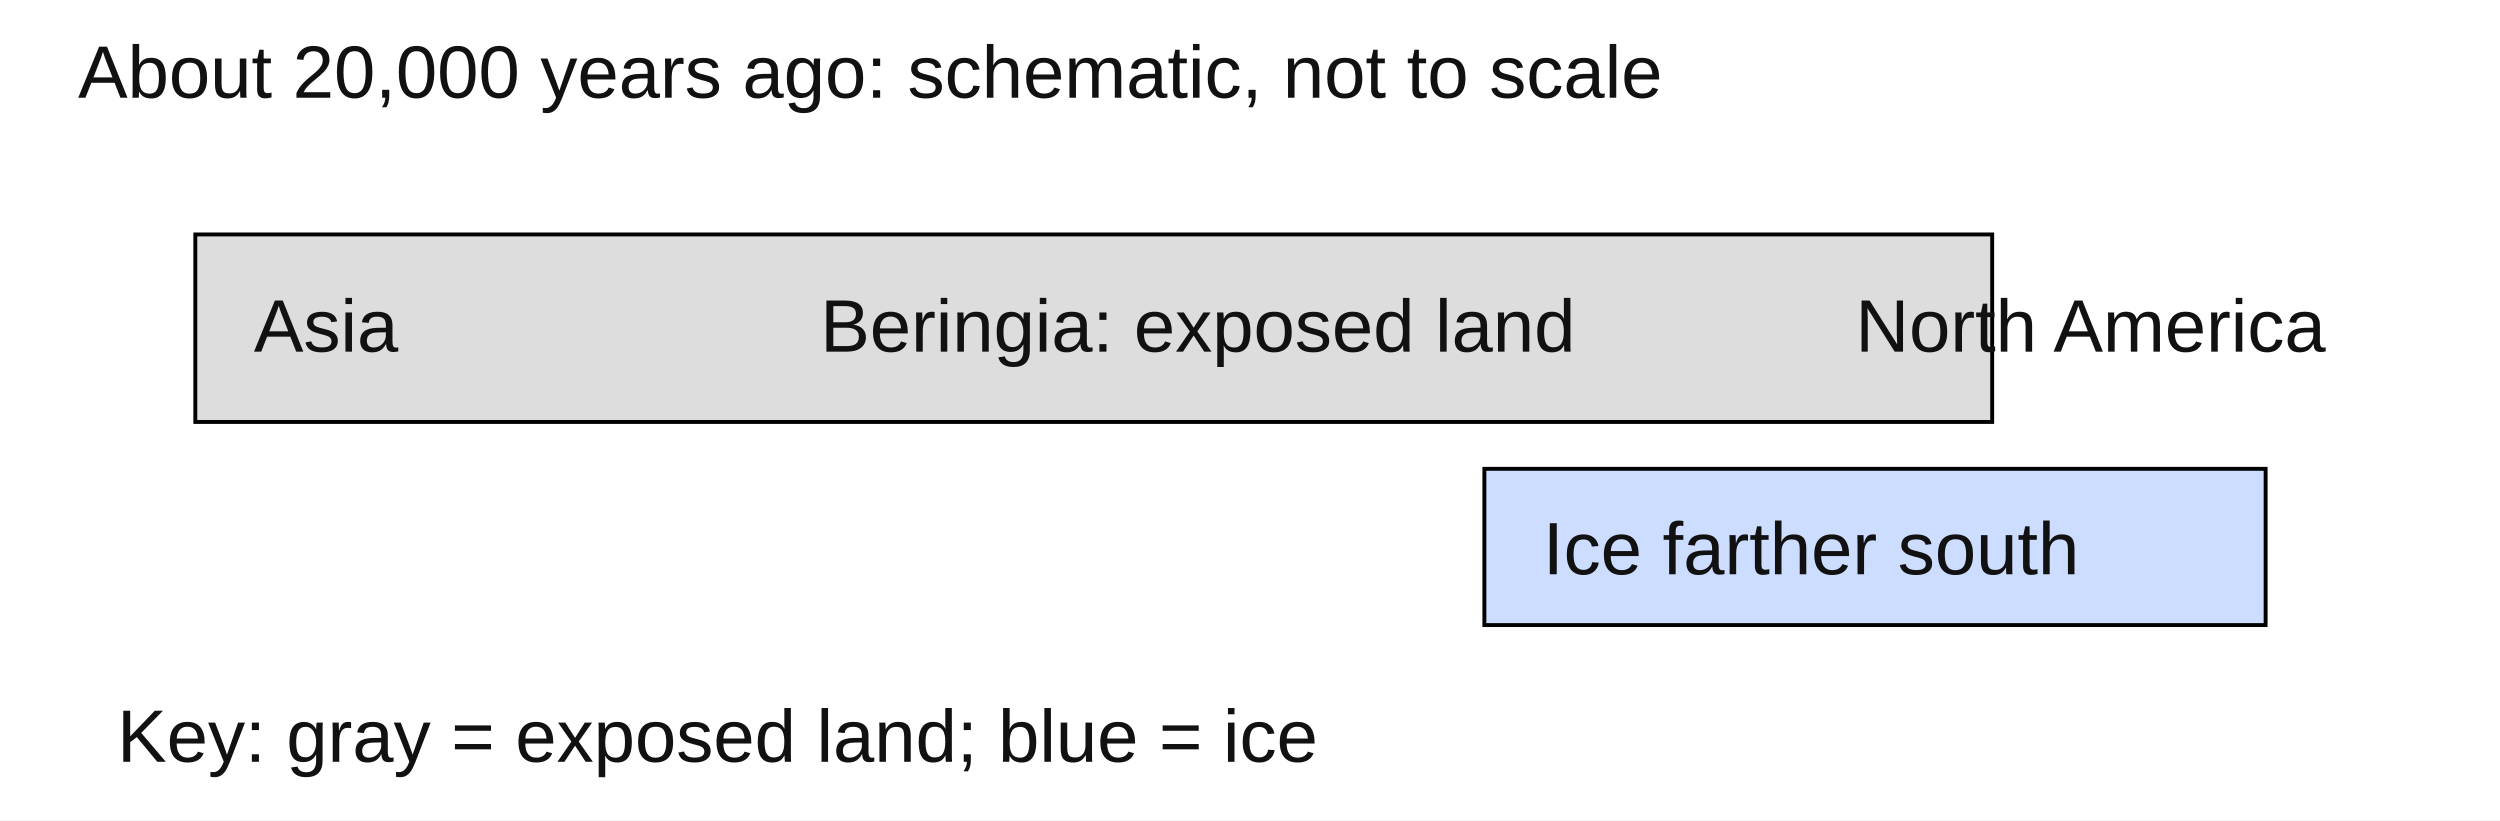
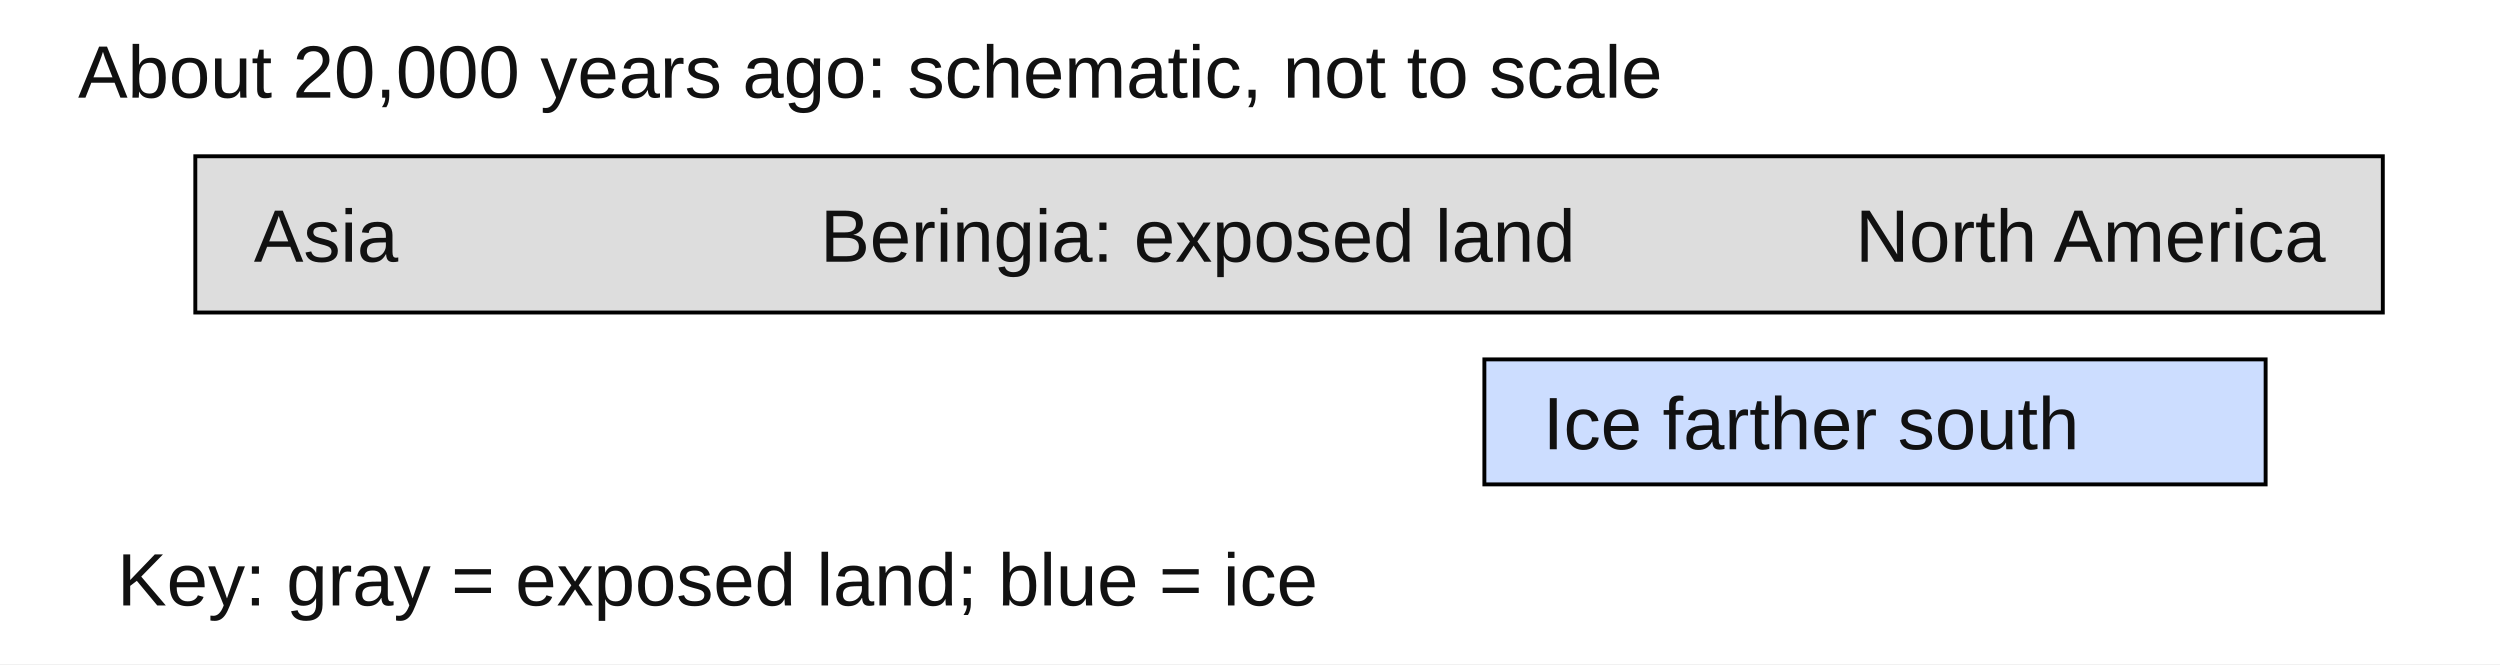
- <svg xmlns="http://www.w3.org/2000/svg" width="6.667in" height="2.188in" viewBox="0 0 640 210">
+ <svg xmlns="http://www.w3.org/2000/svg" width="6.667in" height="1.771in" viewBox="0 0 640 170">
  <rect width="100%" height="100%" fill="white" />
  <g font-family="Arial,sans-serif" font-size="19" fill="#111">
    <text x="20" y="25">About 20,000 years ago: schematic, not to scale</text>
-     <rect x="50" y="60" width="460" height="48" fill="#ddd" stroke="black" />
-     <text x="65" y="90">Asia</text>
-     <text x="210" y="90">Beringia: exposed land</text>
-     <text x="475" y="90">North America</text>
-     <rect x="380" y="120" width="200" height="40" fill="#cdf" stroke="black" />
-     <text x="395" y="147">Ice farther south</text>
-     <text x="30" y="195">Key: gray = exposed land; blue = ice</text>
+     <rect x="50" y="40" width="560" height="40" fill="#ddd" stroke="black" />
+     <text x="65" y="67">Asia</text>
+     <text x="210" y="67">Beringia: exposed land</text>
+     <text x="475" y="67">North America</text>
+     <rect x="380" y="92" width="200" height="32" fill="#cdf" stroke="black" />
+     <text x="395" y="115">Ice farther south</text>
+     <text x="30" y="155">Key: gray = exposed land; blue = ice</text>
  </g>
</svg>
